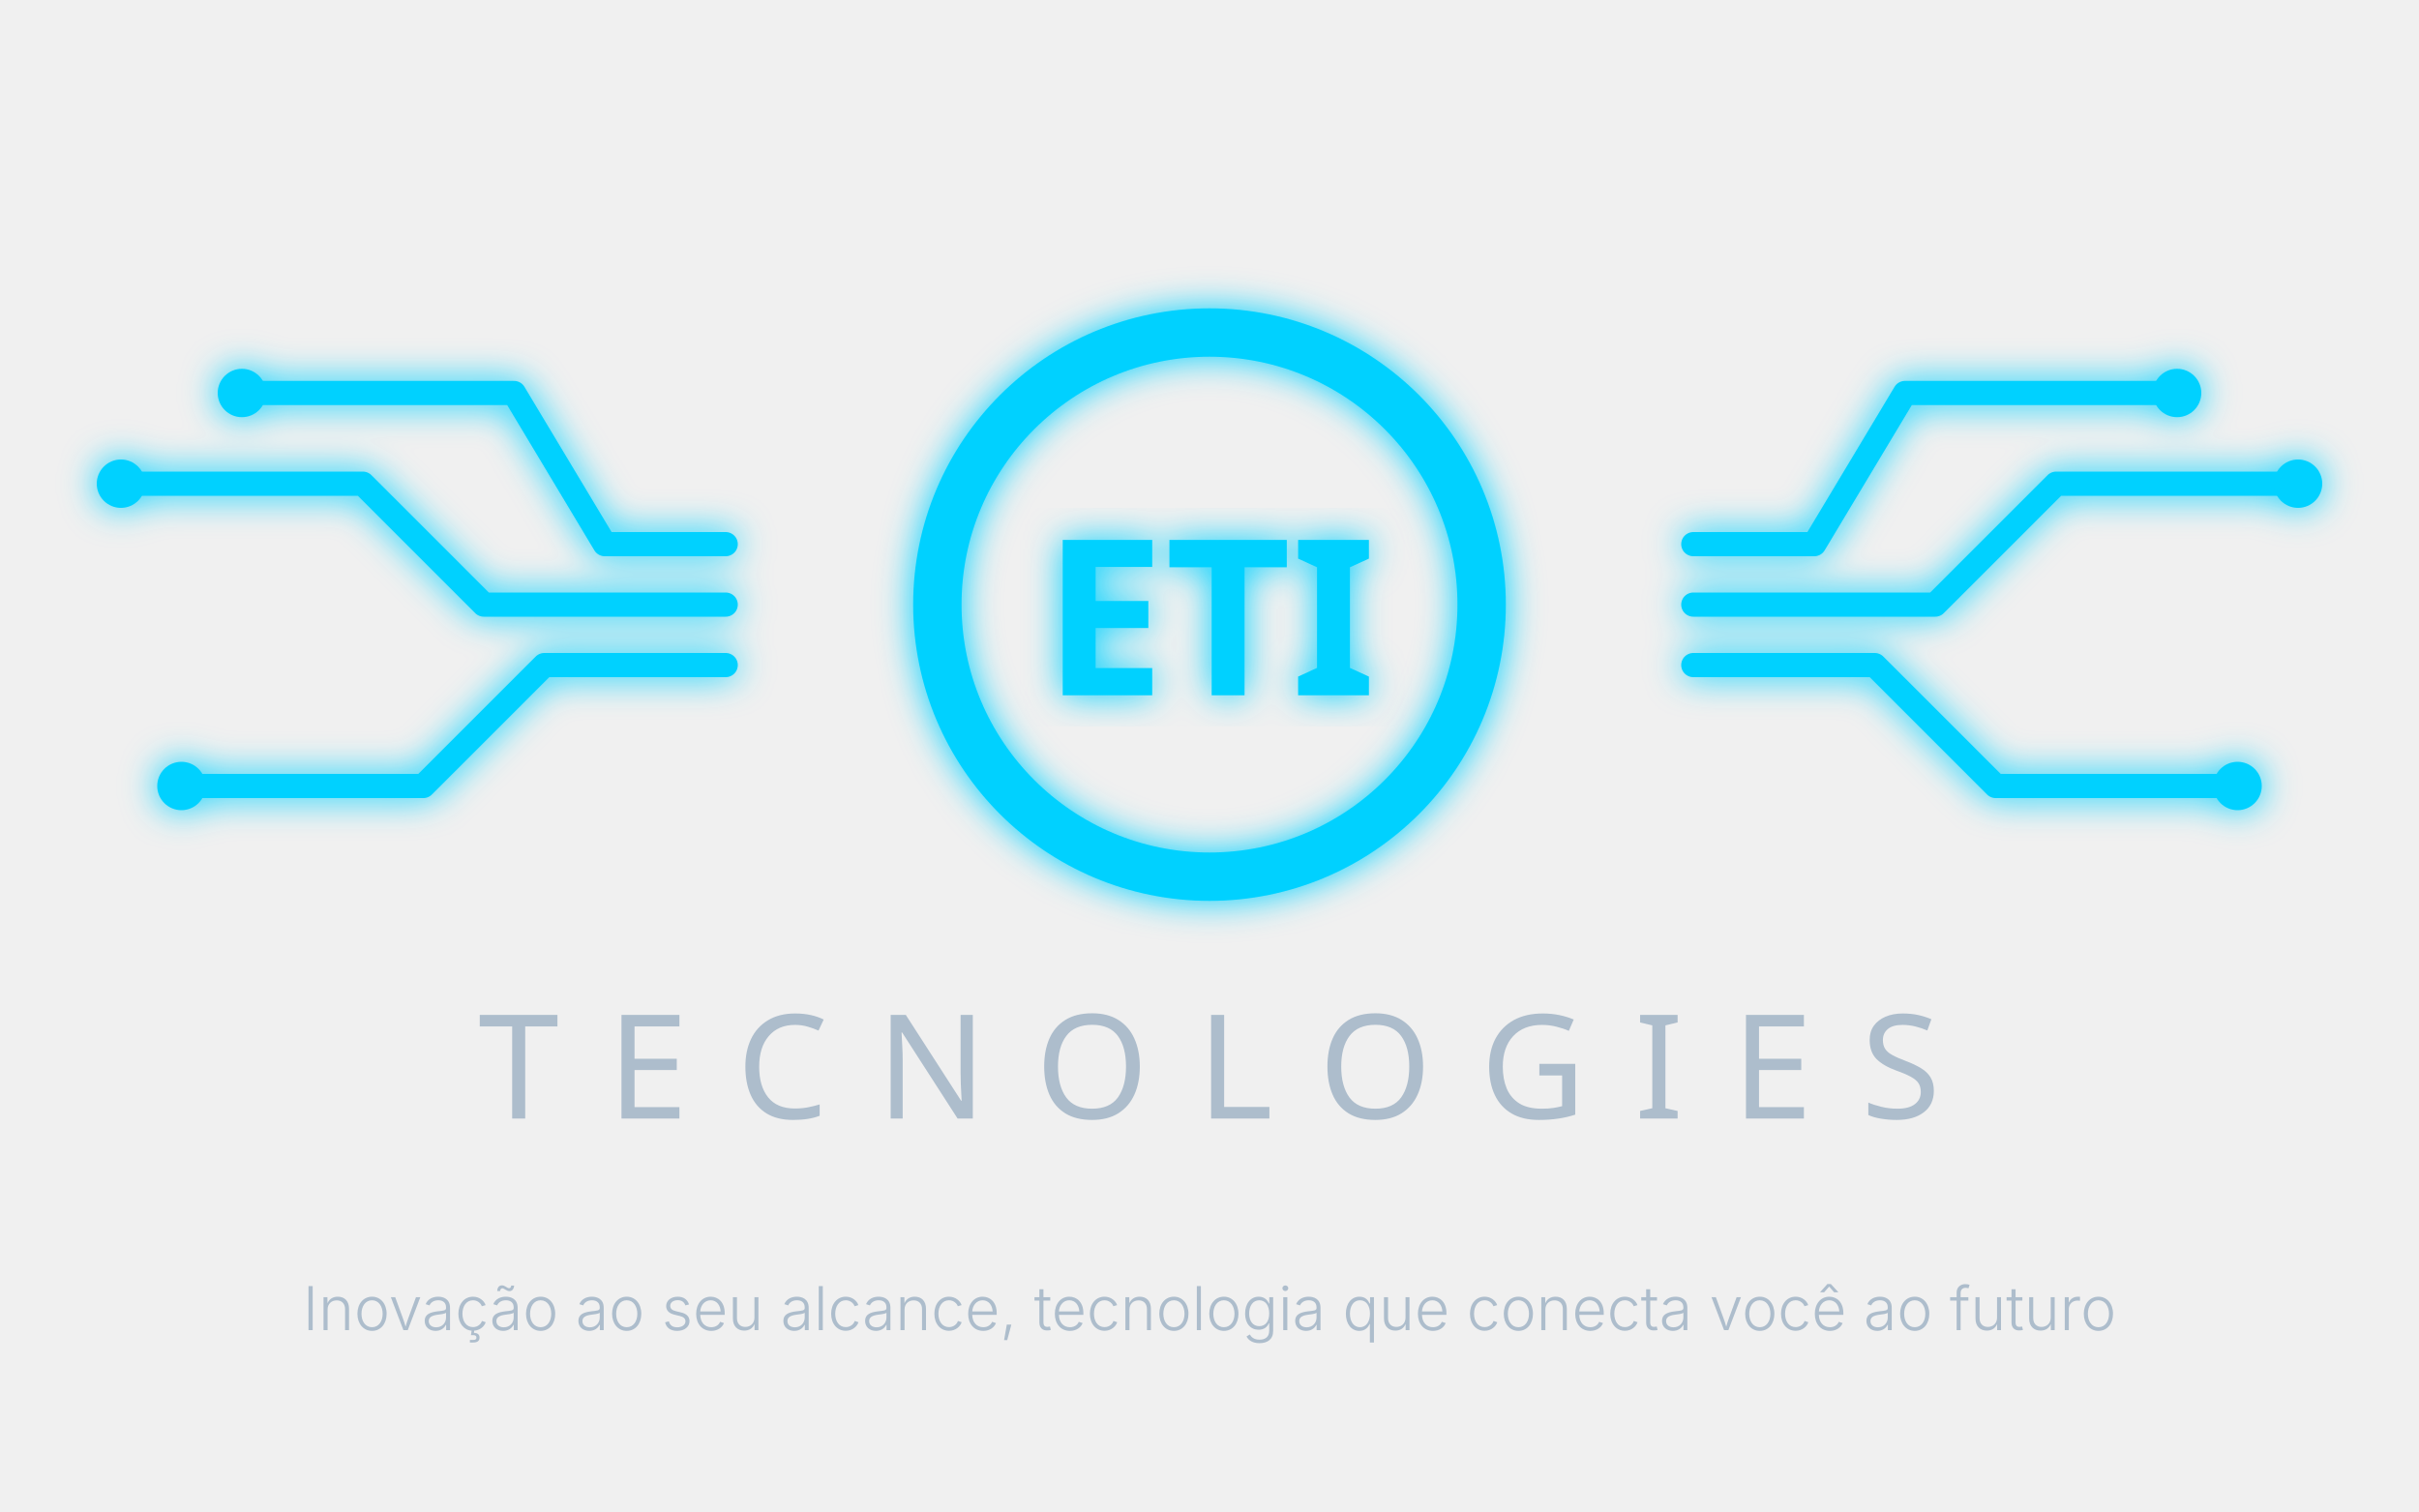
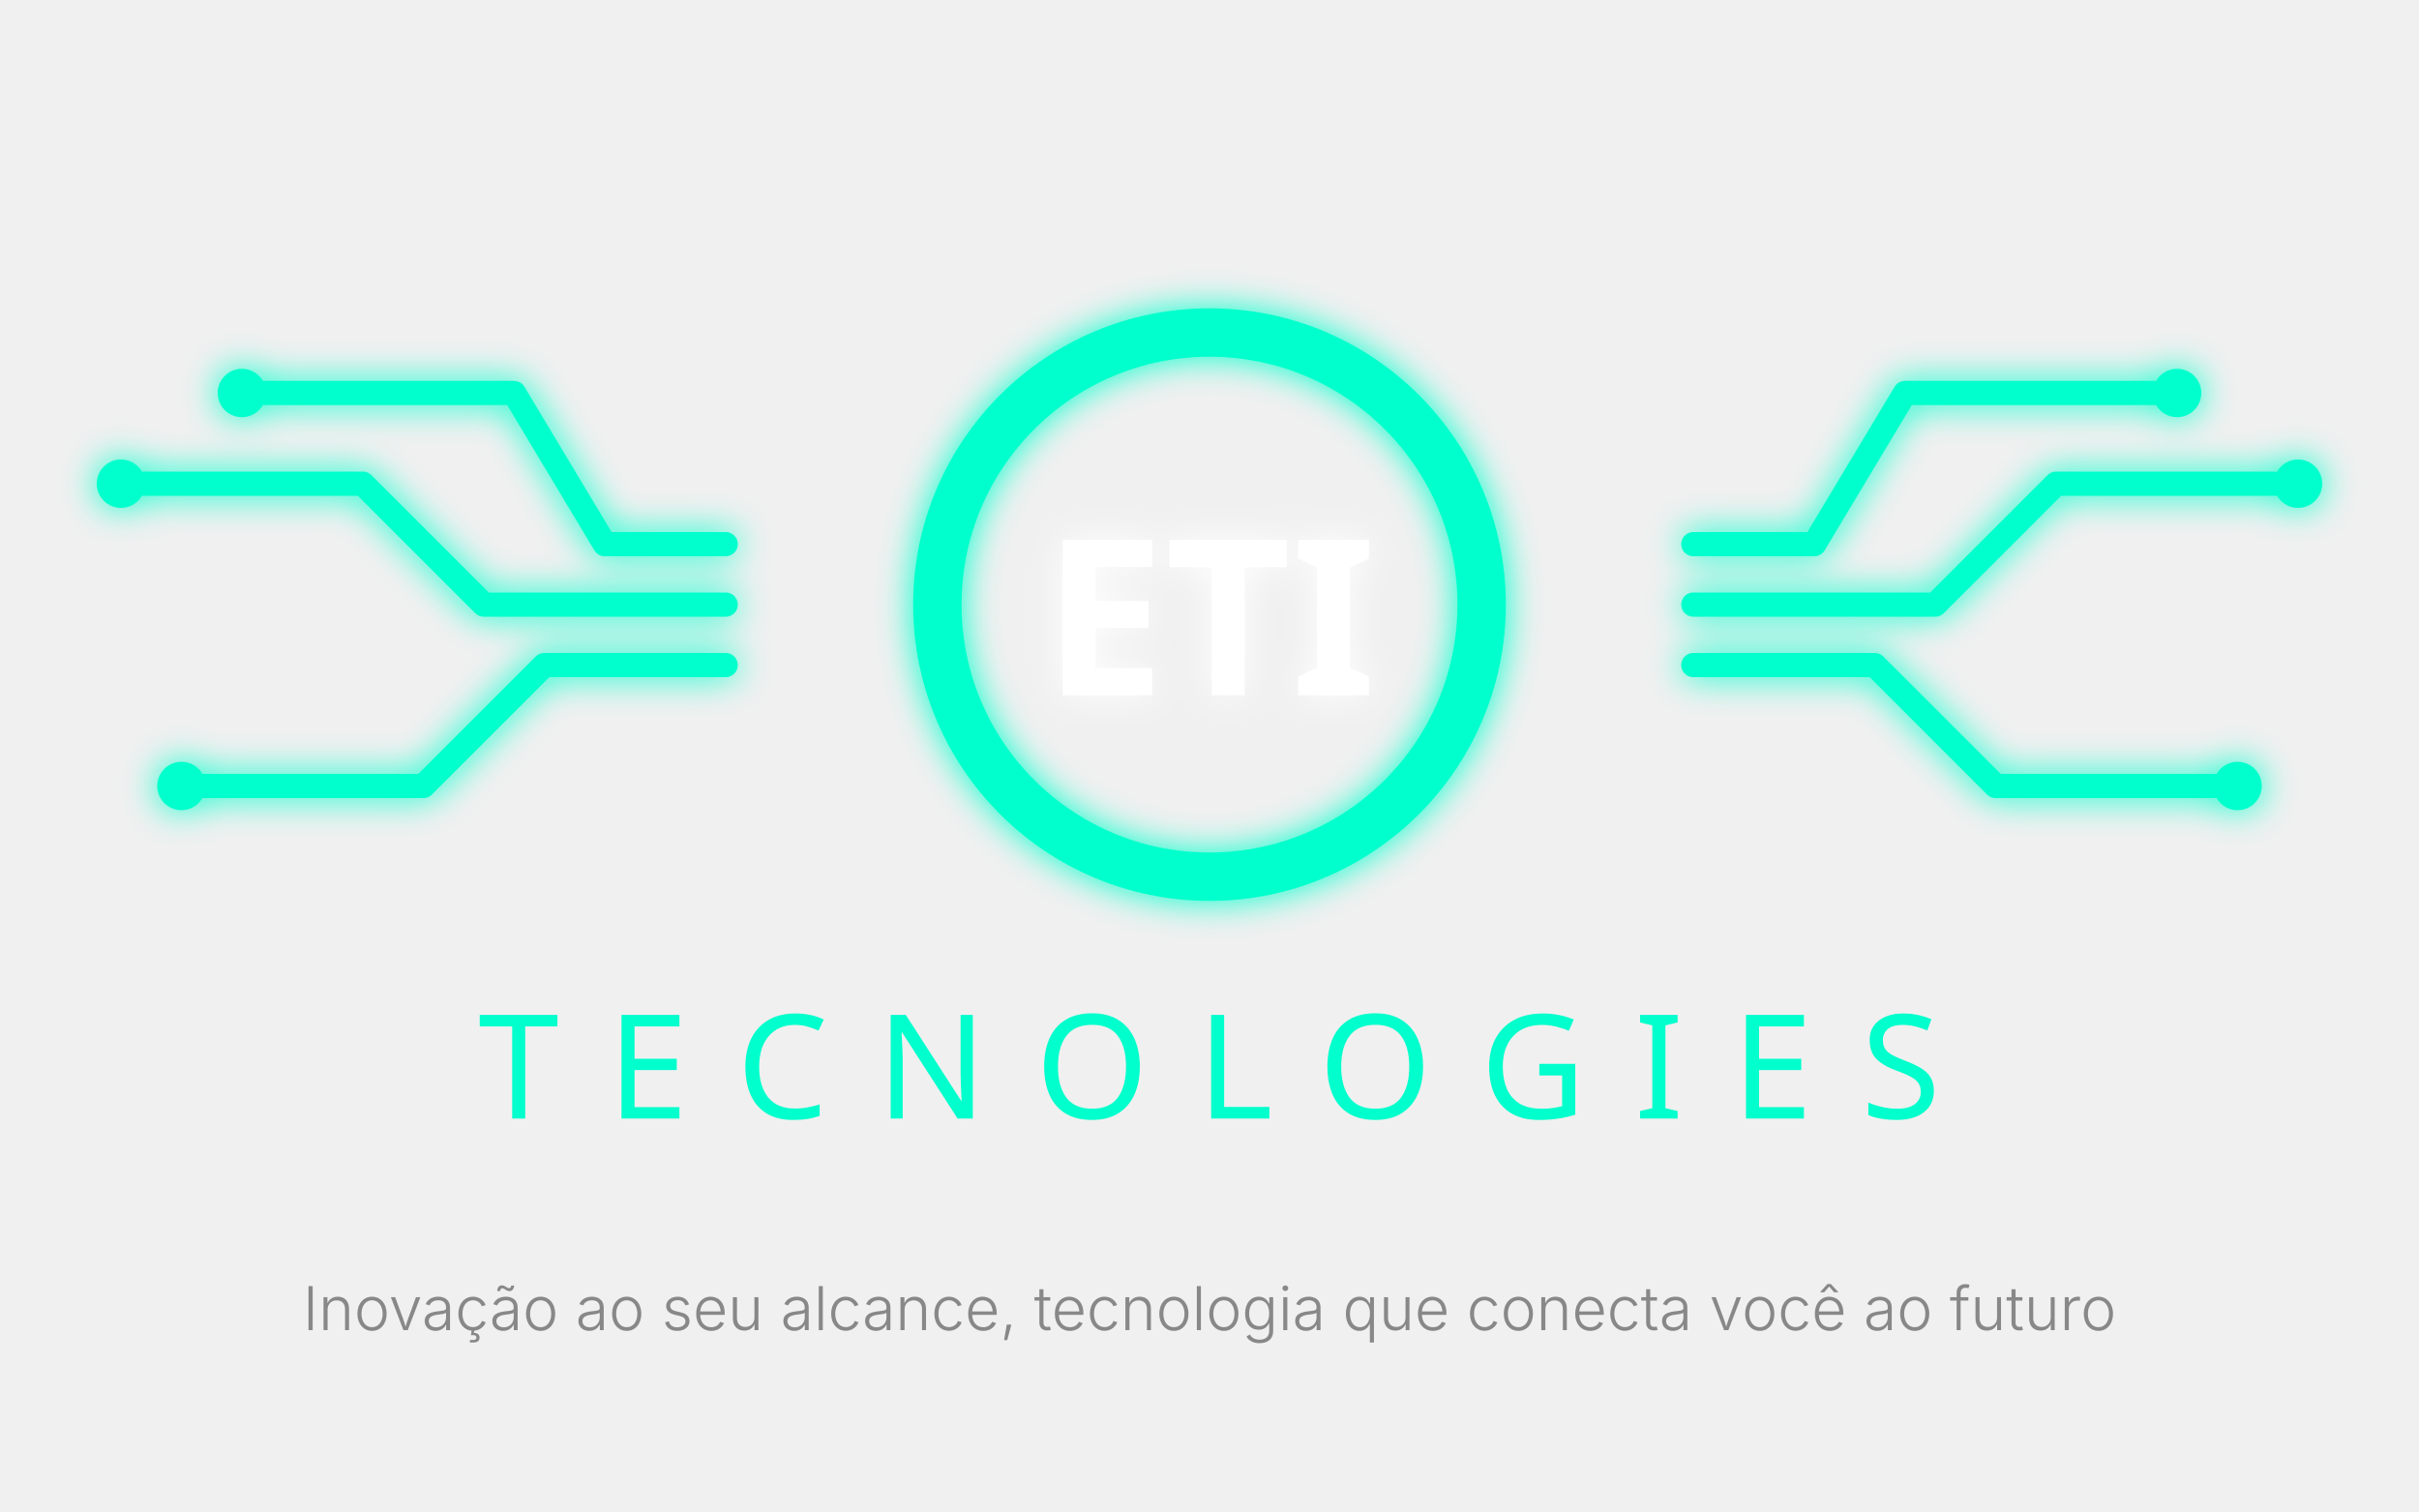
<svg xmlns="http://www.w3.org/2000/svg" width="400" height="250" viewBox="0 0 400 250">
  <defs>
    <filter id="neonGlow" x="-20%" y="-20%" width="140%" height="140%">
      <feGaussianBlur stdDeviation="3" result="blur" />
      <feComposite in="SourceGraphic" in2="blur" operator="over" />
    </filter>
  </defs>
-   <g fill="none" stroke="#00d1ff" stroke-width="4" stroke-linecap="round" stroke-linejoin="round" filter="url(#neonGlow)">
+   <g fill="none" stroke="#00ffcc" stroke-width="4" stroke-linecap="round" stroke-linejoin="round" filter="url(#neonGlow)">
    <path d="M120 100 L80 100 L60 80 L20 80" />
-     <circle cx="20" cy="80" r="4" fill="#00d1ff" stroke="none" />
+     <circle cx="20" cy="80" r="4" fill="#00ffcc" stroke="none" />
    <path d="M120 110 L90 110 L70 130 L30 130" />
-     <circle cx="30" cy="130" r="4" fill="#00d1ff" stroke="none" />
+     <circle cx="30" cy="130" r="4" fill="#00ffcc" stroke="none" />
    <path d="M120 90 L100 90 L85 65 L40 65" />
-     <circle cx="40" cy="65" r="4" fill="#00d1ff" stroke="none" />
+     <circle cx="40" cy="65" r="4" fill="#00ffcc" stroke="none" />
    <path d="M280 100 L320 100 L340 80 L380 80" />
-     <circle cx="380" cy="80" r="4" fill="#00d1ff" stroke="none" />
+     <circle cx="380" cy="80" r="4" fill="#00ffcc" stroke="none" />
    <path d="M280 110 L310 110 L330 130 L370 130" />
-     <circle cx="370" cy="130" r="4" fill="#00d1ff" stroke="none" />
+     <circle cx="370" cy="130" r="4" fill="#00ffcc" stroke="none" />
    <path d="M280 90 L300 90 L315 65 L360 65" />
-     <circle cx="360" cy="65" r="4" fill="#00d1ff" stroke="none" />
+     <circle cx="360" cy="65" r="4" fill="#00ffcc" stroke="none" />
    <circle cx="200" cy="100" r="45" stroke-width="8" />
  </g>
-   <text x="200" y="115" font-family="Montserrat, sans-serif" font-size="36" font-weight="900" fill="#00d1ff" text-anchor="middle" filter="url(#neonGlow)">ETI</text>
-   <text x="200" y="185" font-family="Montserrat, sans-serif" font-size="24" font-weight="400" fill="#adbdcc" text-anchor="middle" letter-spacing="8">TECNOLOGIES</text>
-   <text x="200" y="220" font-family="Inter, sans-serif" font-size="10" font-weight="300" fill="#adbdcc" text-anchor="middle">Inovação ao seu alcance, tecnologia que conecta você ao futuro</text>
+   <text x="200" y="115" font-family="Montserrat, sans-serif" font-size="36" font-weight="900" fill="#ffffff" text-anchor="middle" filter="url(#neonGlow)">ETI</text>
+   <text x="200" y="185" font-family="Montserrat, sans-serif" font-size="24" font-weight="400" fill="#00ffcc" text-anchor="middle" letter-spacing="8">TECNOLOGIES</text>
+   <text x="200" y="220" font-family="Inter, sans-serif" font-size="10" font-weight="300" fill="#888888" text-anchor="middle">Inovação ao seu alcance, tecnologia que conecta você ao futuro</text>
</svg>
